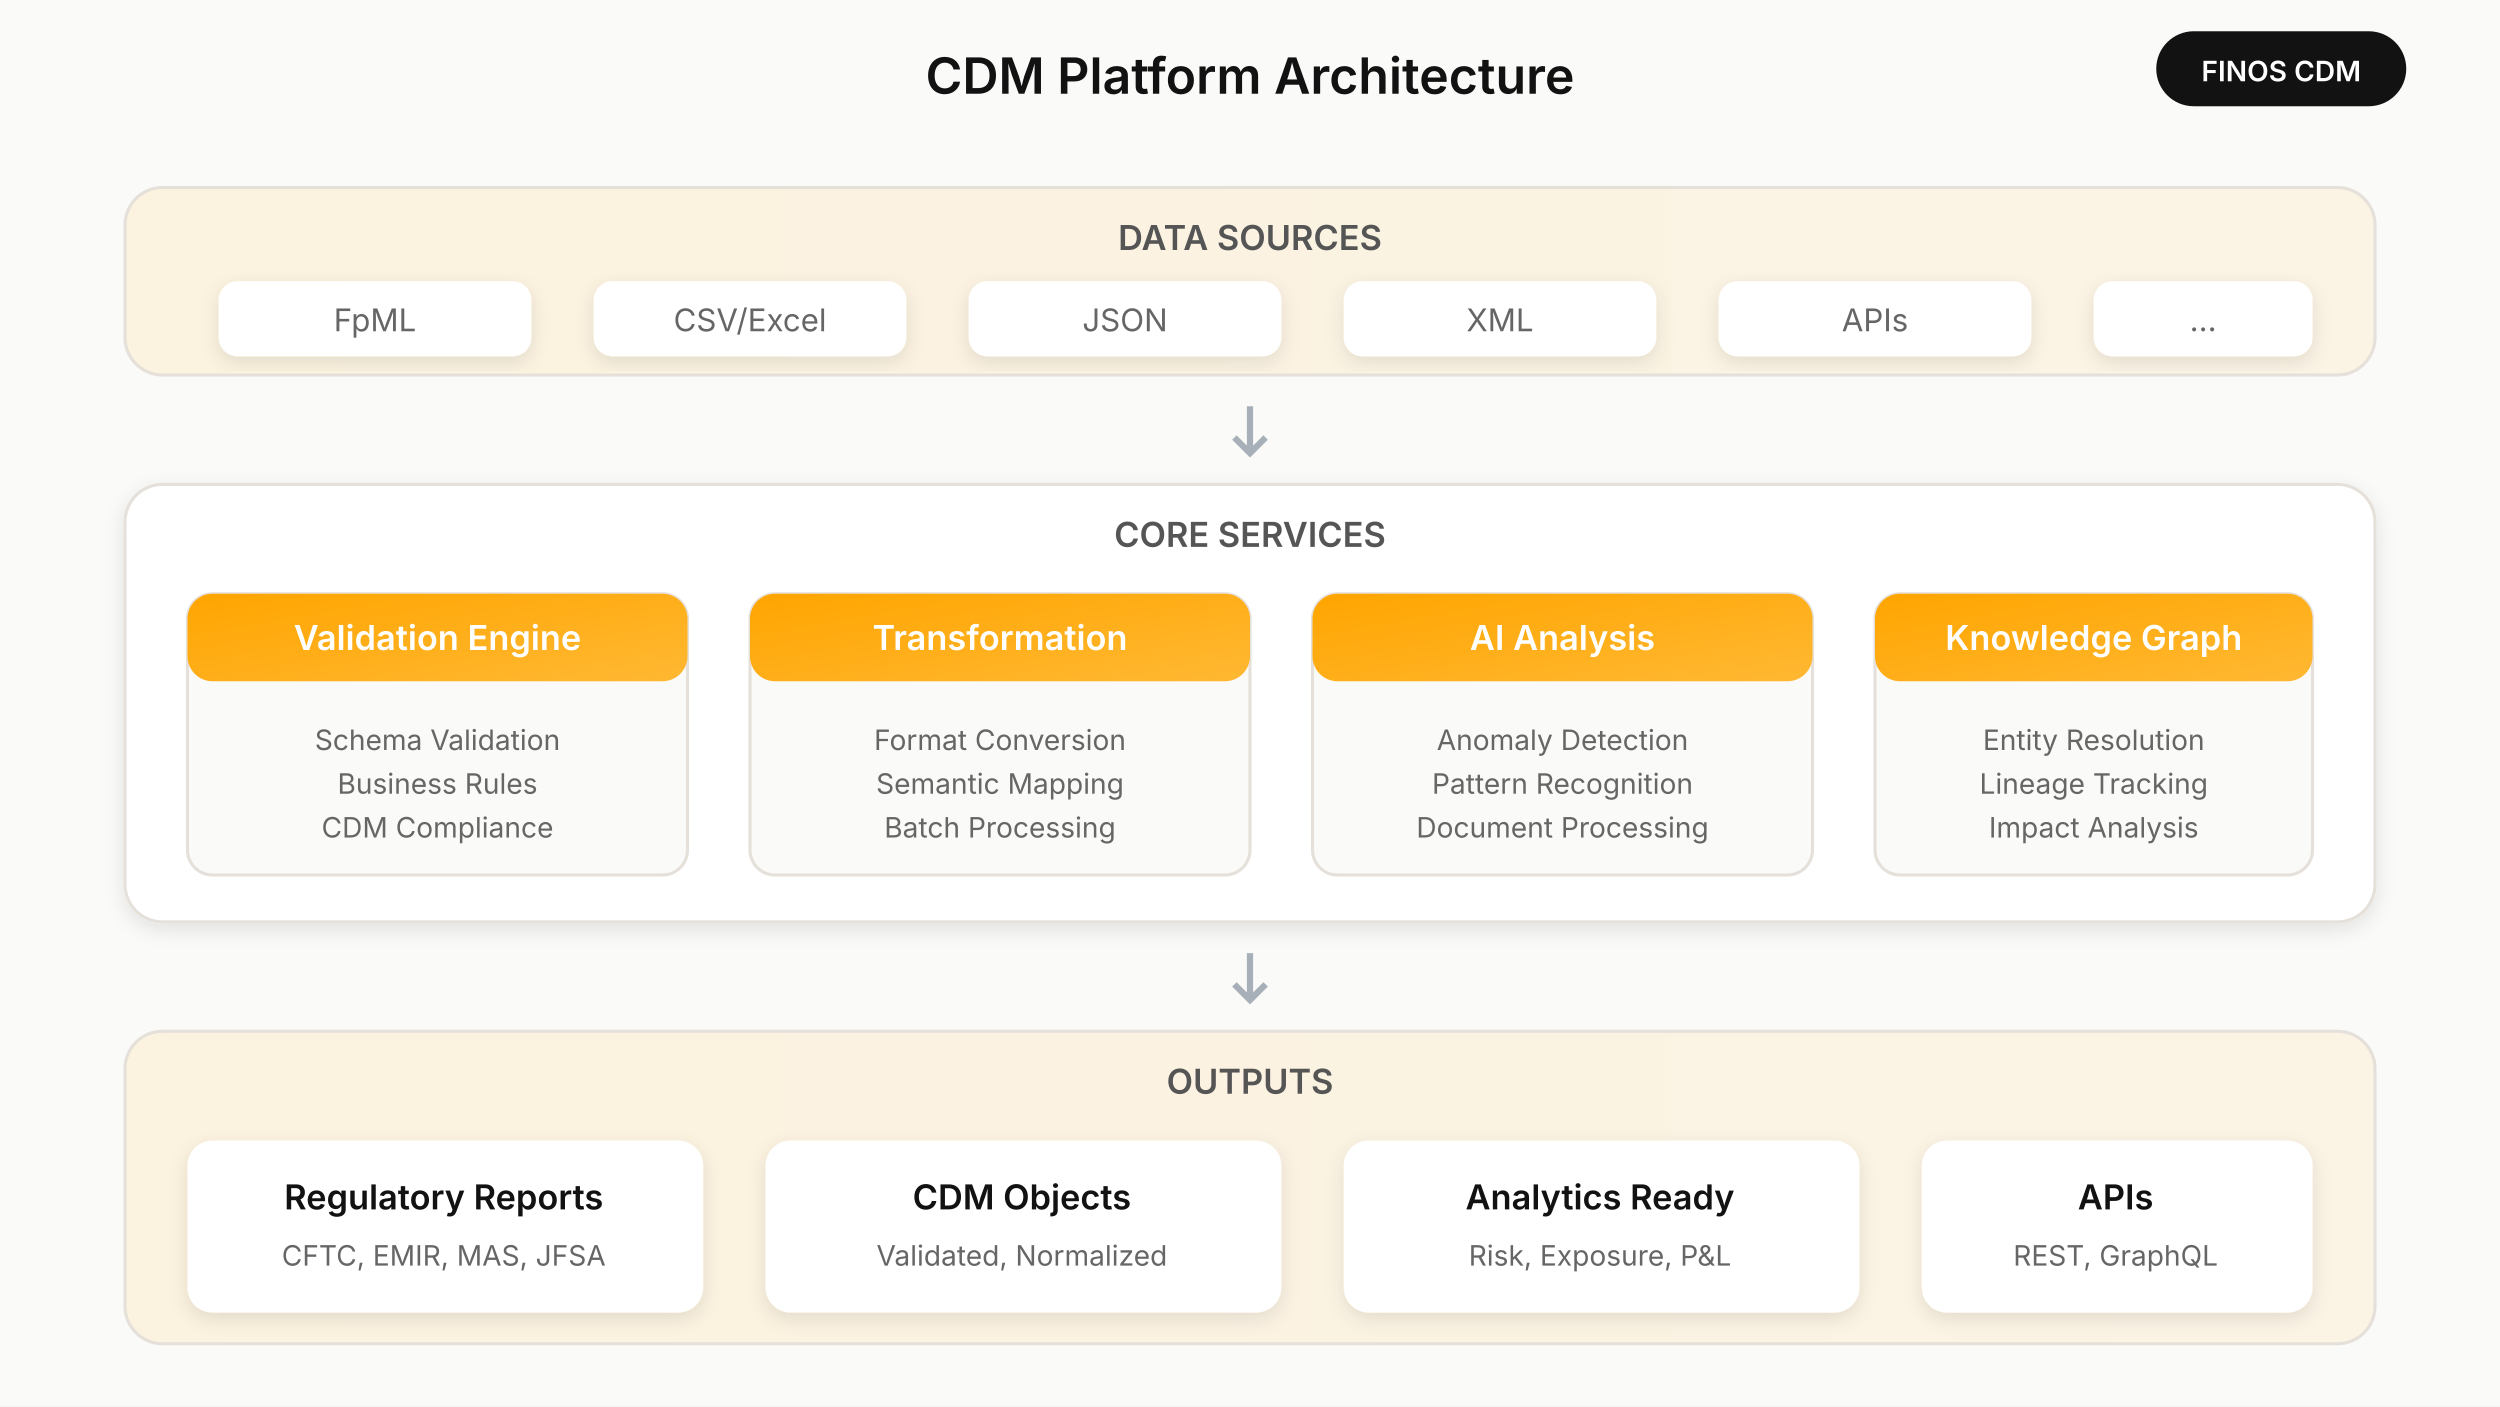
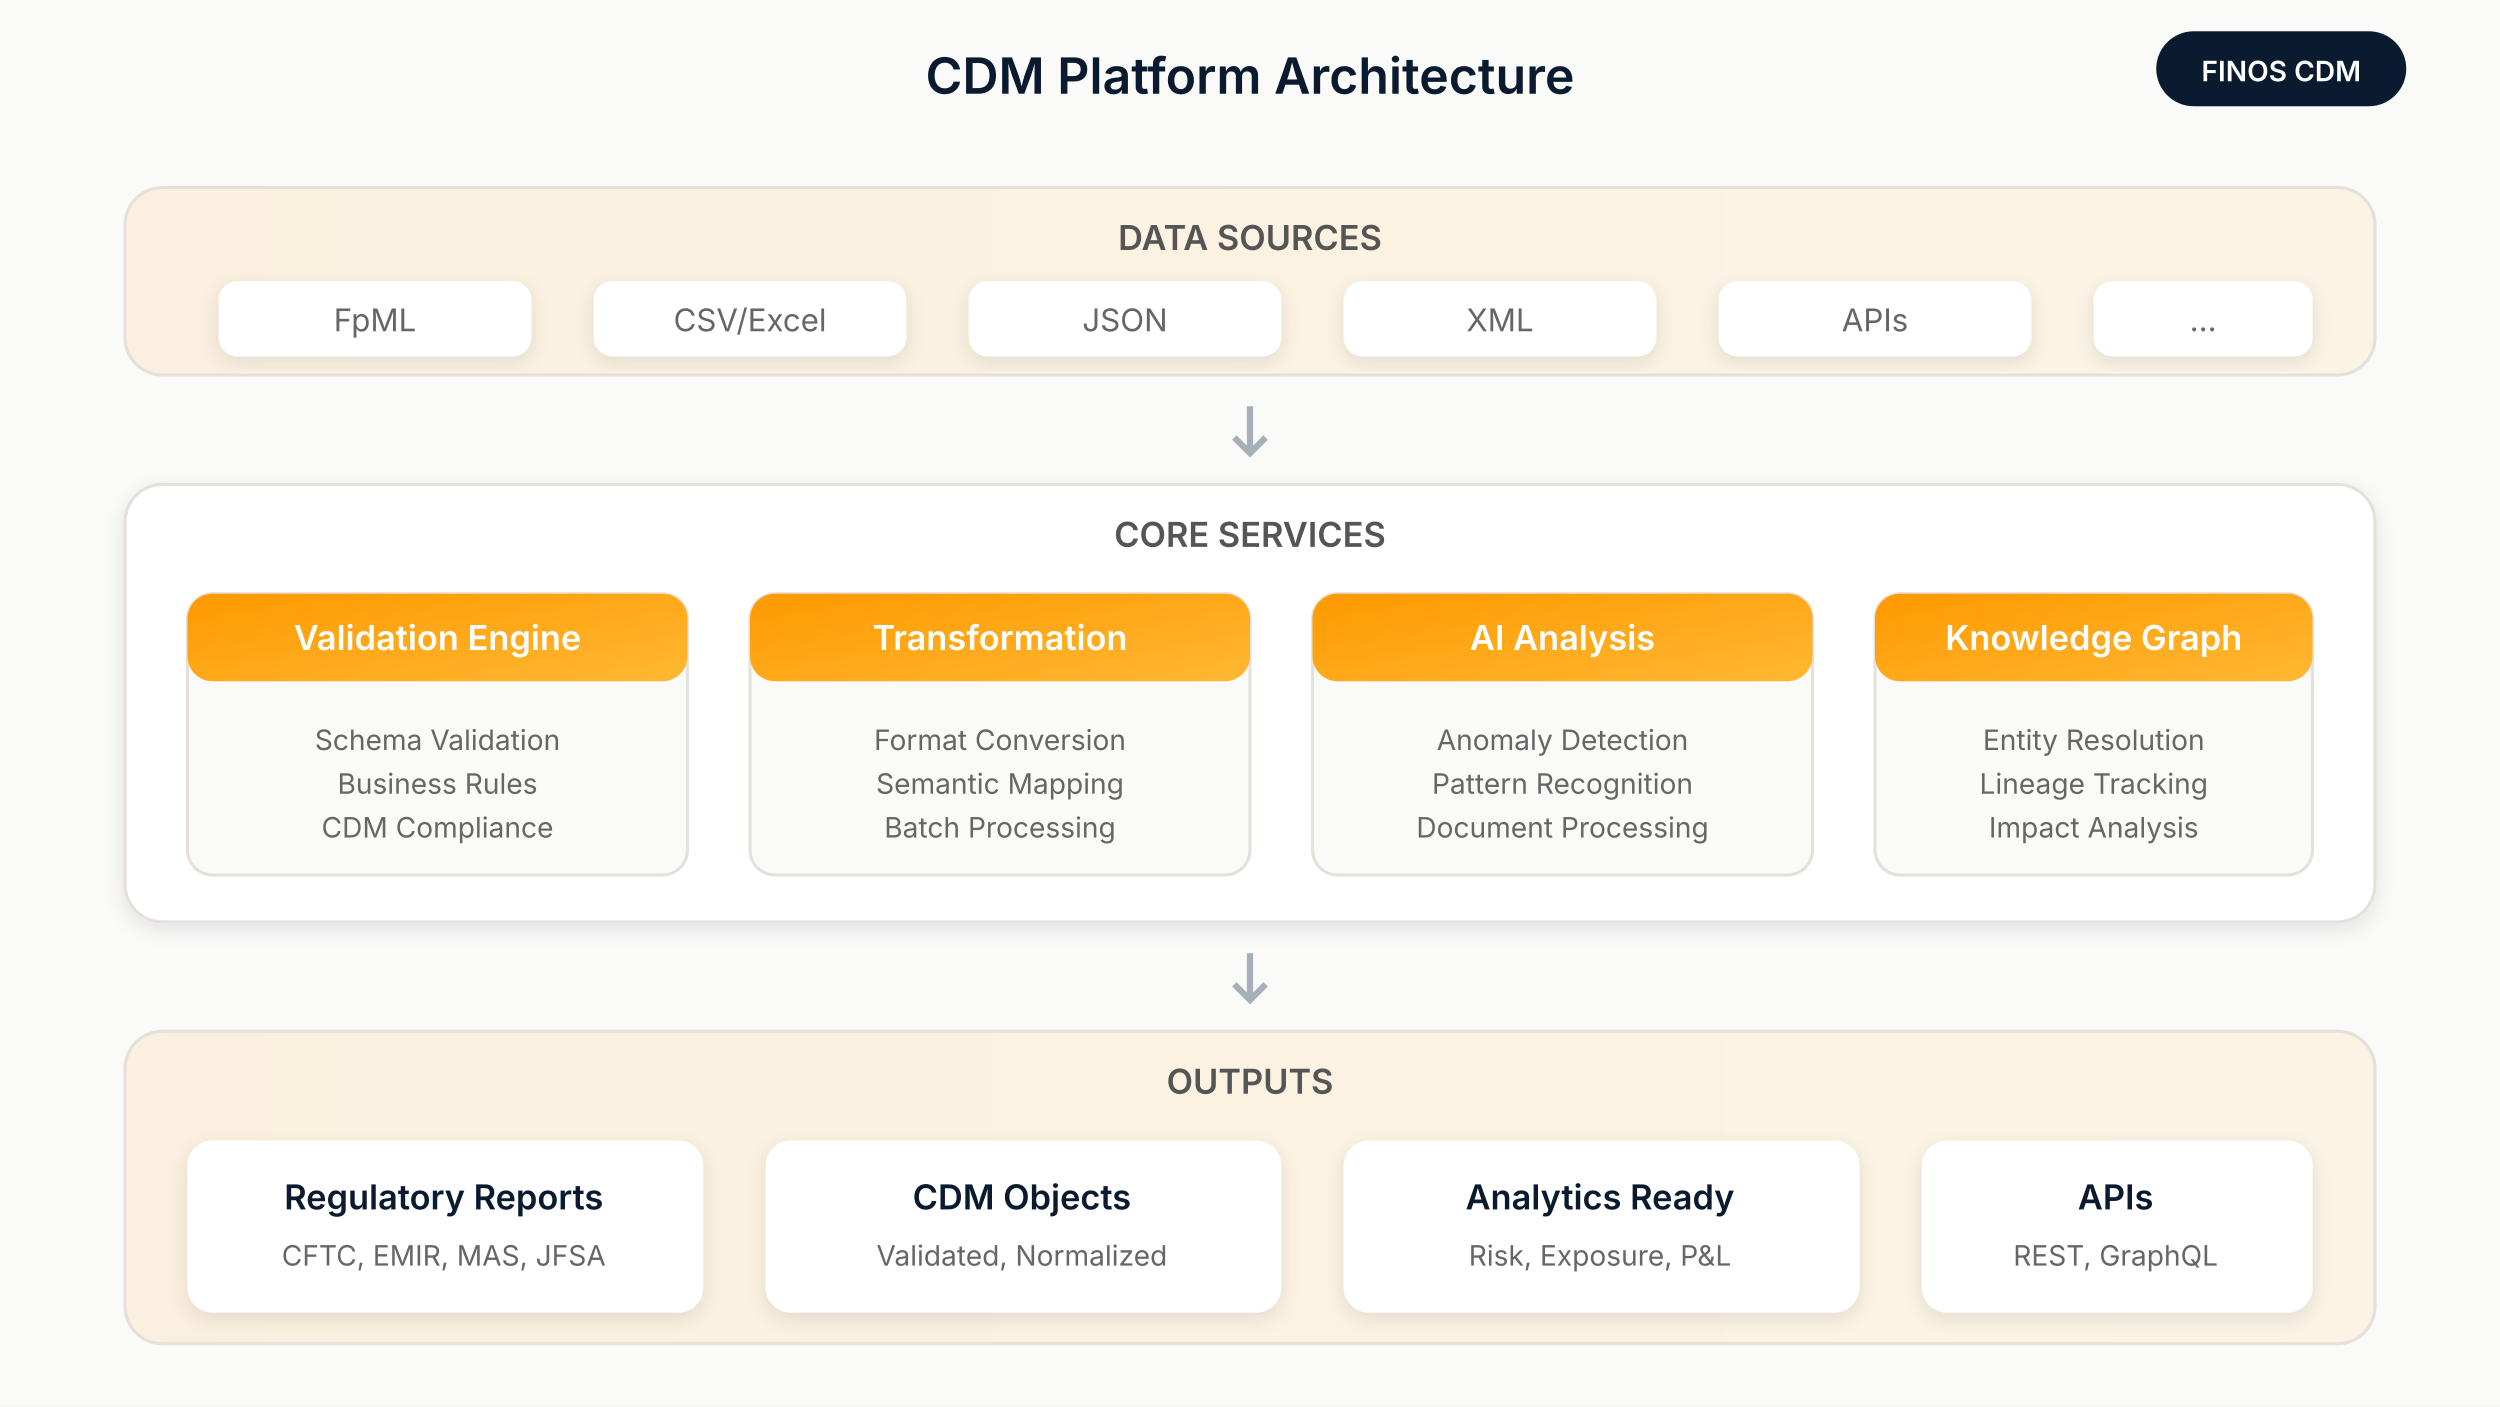
<svg xmlns="http://www.w3.org/2000/svg" viewBox="0 0 800 450">
  <defs>
    <linearGradient id="headerGrad" x1="0%" y1="0%" x2="100%" y2="0%">
-       <stop offset="0%" style="stop-color:#FFA500;stop-opacity:0.1" />
+       <stop offset="0%" style="stop-color:#FF9900;stop-opacity:0.1" />
      <stop offset="100%" style="stop-color:#FFB833;stop-opacity:0.1" />
    </linearGradient>
    <linearGradient id="nodeGrad" x1="0%" y1="0%" x2="100%" y2="100%">
-       <stop offset="0%" style="stop-color:#FFA500;stop-opacity:1" />
+       <stop offset="0%" style="stop-color:#FF9900;stop-opacity:1" />
      <stop offset="100%" style="stop-color:#FFB833;stop-opacity:1" />
    </linearGradient>
    <filter id="shadow" x="-20%" y="-20%" width="140%" height="140%">
-       <feDropShadow dx="0" dy="2" stdDeviation="3" flood-color="#000000" flood-opacity="0.1" />
+       <feDropShadow dx="0" dy="2" stdDeviation="3" flood-color="#0A1A2F" flood-opacity="0.1" />
    </filter>
  </defs>
  <rect width="800" height="450" fill="#FAFAF8" />
-   <text x="400" y="30" text-anchor="middle" font-family="Inter, system-ui, sans-serif" font-size="16" font-weight="600" fill="#121212">CDM Platform Architecture</text>
+   <text x="400" y="30" text-anchor="middle" font-family="Inter, system-ui, sans-serif" font-size="16" font-weight="600" fill="#0A1A2F">CDM Platform Architecture</text>
  <g transform="translate(40, 60)">
    <rect x="0" y="0" width="720" height="60" rx="12" fill="url(#headerGrad)" stroke="#E5E0D9" stroke-width="1" />
    <text x="360" y="20" text-anchor="middle" font-family="Inter, system-ui, sans-serif" font-size="11" font-weight="600" fill="#555">DATA SOURCES</text>
    <g transform="translate(30, 30)">
      <rect x="0" y="0" width="100" height="24" rx="6" fill="white" filter="url(#shadow)" />
      <text x="50" y="16" text-anchor="middle" font-family="Inter, system-ui, sans-serif" font-size="10" fill="#666">FpML</text>
    </g>
    <g transform="translate(150, 30)">
      <rect x="0" y="0" width="100" height="24" rx="6" fill="white" filter="url(#shadow)" />
      <text x="50" y="16" text-anchor="middle" font-family="Inter, system-ui, sans-serif" font-size="10" fill="#666">CSV/Excel</text>
    </g>
    <g transform="translate(270, 30)">
      <rect x="0" y="0" width="100" height="24" rx="6" fill="white" filter="url(#shadow)" />
      <text x="50" y="16" text-anchor="middle" font-family="Inter, system-ui, sans-serif" font-size="10" fill="#666">JSON</text>
    </g>
    <g transform="translate(390, 30)">
      <rect x="0" y="0" width="100" height="24" rx="6" fill="white" filter="url(#shadow)" />
      <text x="50" y="16" text-anchor="middle" font-family="Inter, system-ui, sans-serif" font-size="10" fill="#666">XML</text>
    </g>
    <g transform="translate(510, 30)">
      <rect x="0" y="0" width="100" height="24" rx="6" fill="white" filter="url(#shadow)" />
      <text x="50" y="16" text-anchor="middle" font-family="Inter, system-ui, sans-serif" font-size="10" fill="#666">APIs</text>
    </g>
    <g transform="translate(630, 30)">
      <rect x="0" y="0" width="70" height="24" rx="6" fill="white" filter="url(#shadow)" />
      <text x="35" y="16" text-anchor="middle" font-family="Inter, system-ui, sans-serif" font-size="10" fill="#666">...</text>
    </g>
  </g>
  <path d="M400 130 L400 145 M395 140 L400 145 L405 140" stroke="#A7B0B8" stroke-width="2" fill="none" />
  <g transform="translate(40, 155)">
    <rect x="0" y="0" width="720" height="140" rx="12" fill="white" stroke="#E5E0D9" stroke-width="1" filter="url(#shadow)" />
    <text x="360" y="20" text-anchor="middle" font-family="Inter, system-ui, sans-serif" font-size="11" font-weight="600" fill="#555">CORE SERVICES</text>
    <g transform="translate(20, 35)">
      <rect x="0" y="0" width="160" height="90" rx="8" fill="#FAFAF8" stroke="#E5E0D9" />
      <rect x="0" y="0" width="160" height="28" rx="8" fill="url(#nodeGrad)" />
      <text x="80" y="18" text-anchor="middle" font-family="Inter, system-ui, sans-serif" font-size="11" font-weight="600" fill="white">Validation Engine</text>
      <text x="80" y="50" text-anchor="middle" font-family="Inter, system-ui, sans-serif" font-size="9" fill="#666">Schema Validation</text>
      <text x="80" y="64" text-anchor="middle" font-family="Inter, system-ui, sans-serif" font-size="9" fill="#666">Business Rules</text>
      <text x="80" y="78" text-anchor="middle" font-family="Inter, system-ui, sans-serif" font-size="9" fill="#666">CDM Compliance</text>
    </g>
    <g transform="translate(200, 35)">
      <rect x="0" y="0" width="160" height="90" rx="8" fill="#FAFAF8" stroke="#E5E0D9" />
      <rect x="0" y="0" width="160" height="28" rx="8" fill="url(#nodeGrad)" />
      <text x="80" y="18" text-anchor="middle" font-family="Inter, system-ui, sans-serif" font-size="11" font-weight="600" fill="white">Transformation</text>
      <text x="80" y="50" text-anchor="middle" font-family="Inter, system-ui, sans-serif" font-size="9" fill="#666">Format Conversion</text>
      <text x="80" y="64" text-anchor="middle" font-family="Inter, system-ui, sans-serif" font-size="9" fill="#666">Semantic Mapping</text>
      <text x="80" y="78" text-anchor="middle" font-family="Inter, system-ui, sans-serif" font-size="9" fill="#666">Batch Processing</text>
    </g>
    <g transform="translate(380, 35)">
      <rect x="0" y="0" width="160" height="90" rx="8" fill="#FAFAF8" stroke="#E5E0D9" />
      <rect x="0" y="0" width="160" height="28" rx="8" fill="url(#nodeGrad)" />
      <text x="80" y="18" text-anchor="middle" font-family="Inter, system-ui, sans-serif" font-size="11" font-weight="600" fill="white">AI Analysis</text>
      <text x="80" y="50" text-anchor="middle" font-family="Inter, system-ui, sans-serif" font-size="9" fill="#666">Anomaly Detection</text>
      <text x="80" y="64" text-anchor="middle" font-family="Inter, system-ui, sans-serif" font-size="9" fill="#666">Pattern Recognition</text>
      <text x="80" y="78" text-anchor="middle" font-family="Inter, system-ui, sans-serif" font-size="9" fill="#666">Document Processing</text>
    </g>
    <g transform="translate(560, 35)">
      <rect x="0" y="0" width="140" height="90" rx="8" fill="#FAFAF8" stroke="#E5E0D9" />
      <rect x="0" y="0" width="140" height="28" rx="8" fill="url(#nodeGrad)" />
      <text x="70" y="18" text-anchor="middle" font-family="Inter, system-ui, sans-serif" font-size="11" font-weight="600" fill="white">Knowledge Graph</text>
      <text x="70" y="50" text-anchor="middle" font-family="Inter, system-ui, sans-serif" font-size="9" fill="#666">Entity Resolution</text>
      <text x="70" y="64" text-anchor="middle" font-family="Inter, system-ui, sans-serif" font-size="9" fill="#666">Lineage Tracking</text>
      <text x="70" y="78" text-anchor="middle" font-family="Inter, system-ui, sans-serif" font-size="9" fill="#666">Impact Analysis</text>
    </g>
  </g>
  <path d="M400 305 L400 320 M395 315 L400 320 L405 315" stroke="#A7B0B8" stroke-width="2" fill="none" />
  <g transform="translate(40, 330)">
    <rect x="0" y="0" width="720" height="100" rx="12" fill="url(#headerGrad)" stroke="#E5E0D9" stroke-width="1" />
    <text x="360" y="20" text-anchor="middle" font-family="Inter, system-ui, sans-serif" font-size="11" font-weight="600" fill="#555">OUTPUTS</text>
    <g transform="translate(20, 35)">
      <rect x="0" y="0" width="165" height="55" rx="8" fill="white" filter="url(#shadow)" />
-       <text x="82" y="22" text-anchor="middle" font-family="Inter, system-ui, sans-serif" font-size="11" font-weight="600" fill="#121212">Regulatory Reports</text>
+       <text x="82" y="22" text-anchor="middle" font-family="Inter, system-ui, sans-serif" font-size="11" font-weight="600" fill="#0A1A2F">Regulatory Reports</text>
      <text x="82" y="40" text-anchor="middle" font-family="Inter, system-ui, sans-serif" font-size="9" fill="#666">CFTC, EMIR, MAS, JFSA</text>
    </g>
    <g transform="translate(205, 35)">
      <rect x="0" y="0" width="165" height="55" rx="8" fill="white" filter="url(#shadow)" />
-       <text x="82" y="22" text-anchor="middle" font-family="Inter, system-ui, sans-serif" font-size="11" font-weight="600" fill="#121212">CDM Objects</text>
+       <text x="82" y="22" text-anchor="middle" font-family="Inter, system-ui, sans-serif" font-size="11" font-weight="600" fill="#0A1A2F">CDM Objects</text>
      <text x="82" y="40" text-anchor="middle" font-family="Inter, system-ui, sans-serif" font-size="9" fill="#666">Validated, Normalized</text>
    </g>
    <g transform="translate(390, 35)">
      <rect x="0" y="0" width="165" height="55" rx="8" fill="white" filter="url(#shadow)" />
-       <text x="82" y="22" text-anchor="middle" font-family="Inter, system-ui, sans-serif" font-size="11" font-weight="600" fill="#121212">Analytics Ready</text>
+       <text x="82" y="22" text-anchor="middle" font-family="Inter, system-ui, sans-serif" font-size="11" font-weight="600" fill="#0A1A2F">Analytics Ready</text>
      <text x="82" y="40" text-anchor="middle" font-family="Inter, system-ui, sans-serif" font-size="9" fill="#666">Risk, Exposure, P&amp;L</text>
    </g>
    <g transform="translate(575, 35)">
      <rect x="0" y="0" width="125" height="55" rx="8" fill="white" filter="url(#shadow)" />
-       <text x="62" y="22" text-anchor="middle" font-family="Inter, system-ui, sans-serif" font-size="11" font-weight="600" fill="#121212">APIs</text>
+       <text x="62" y="22" text-anchor="middle" font-family="Inter, system-ui, sans-serif" font-size="11" font-weight="600" fill="#0A1A2F">APIs</text>
      <text x="62" y="40" text-anchor="middle" font-family="Inter, system-ui, sans-serif" font-size="9" fill="#666">REST, GraphQL</text>
    </g>
  </g>
  <g transform="translate(690, 10)">
-     <rect x="0" y="0" width="80" height="24" rx="12" fill="#121212" />
+     <rect x="0" y="0" width="80" height="24" rx="12" fill="#0A1A2F" />
    <text x="40" y="16" text-anchor="middle" font-family="Inter, system-ui, sans-serif" font-size="9" font-weight="600" fill="white">FINOS CDM</text>
  </g>
</svg>
